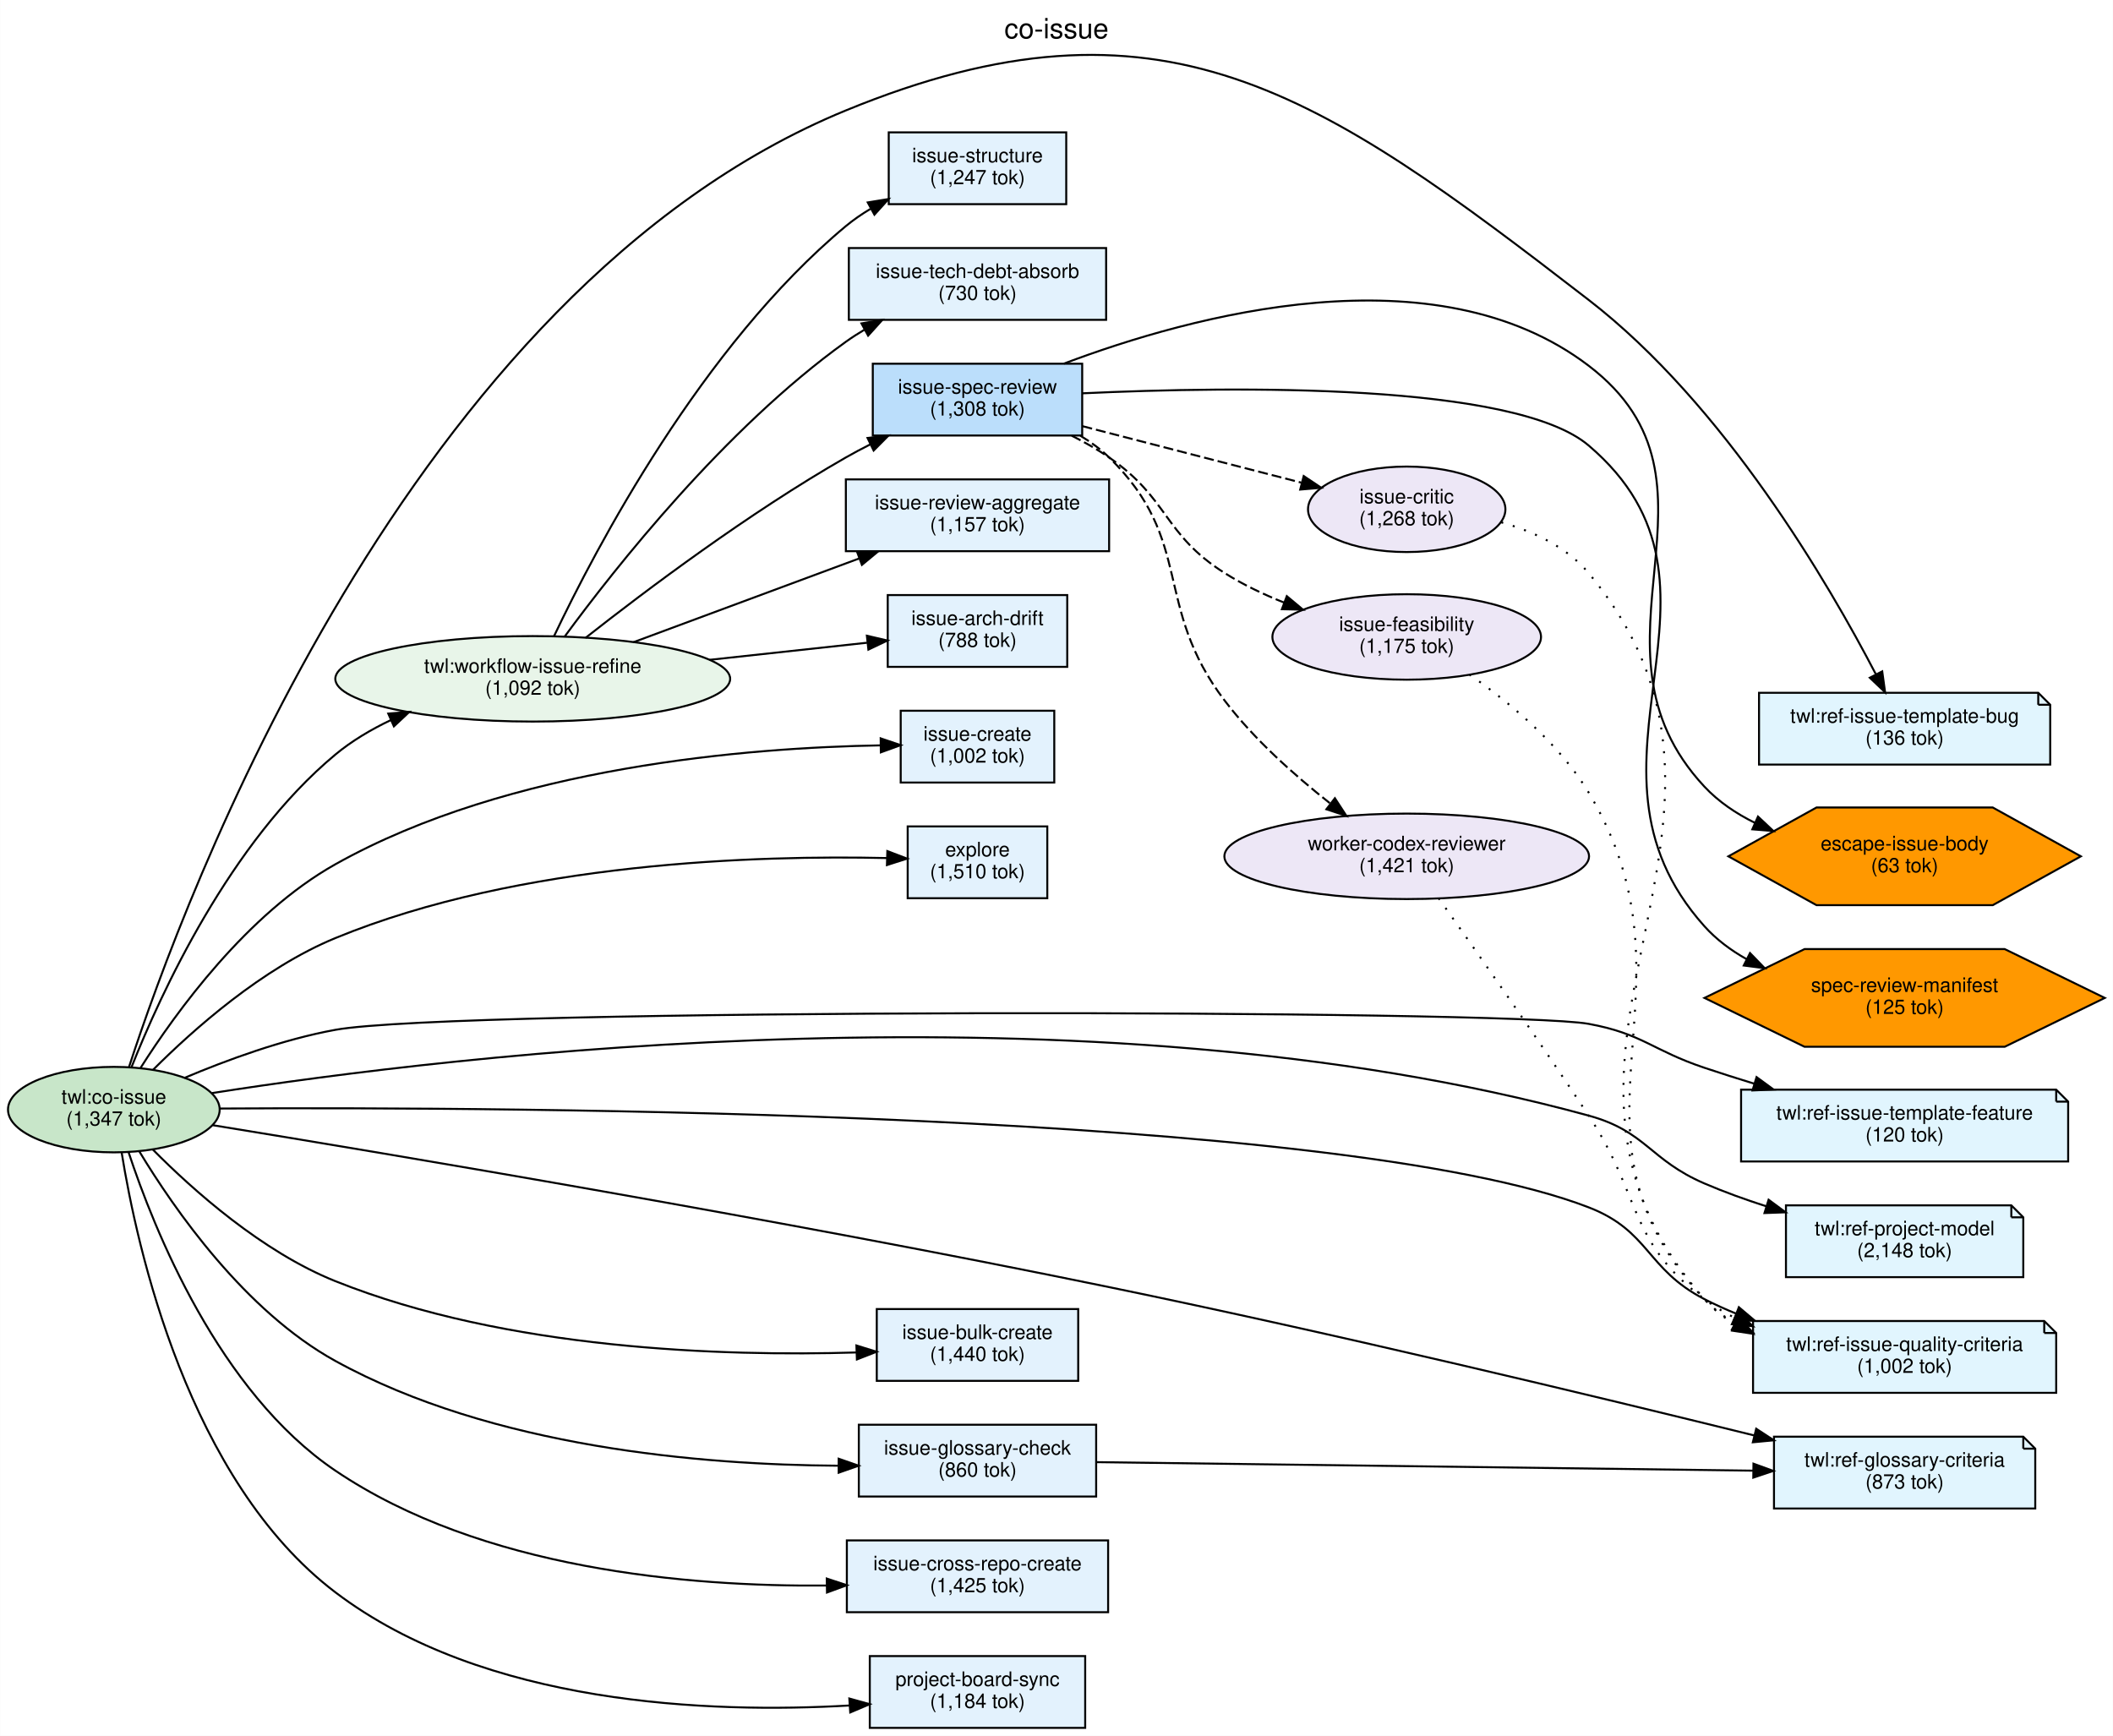
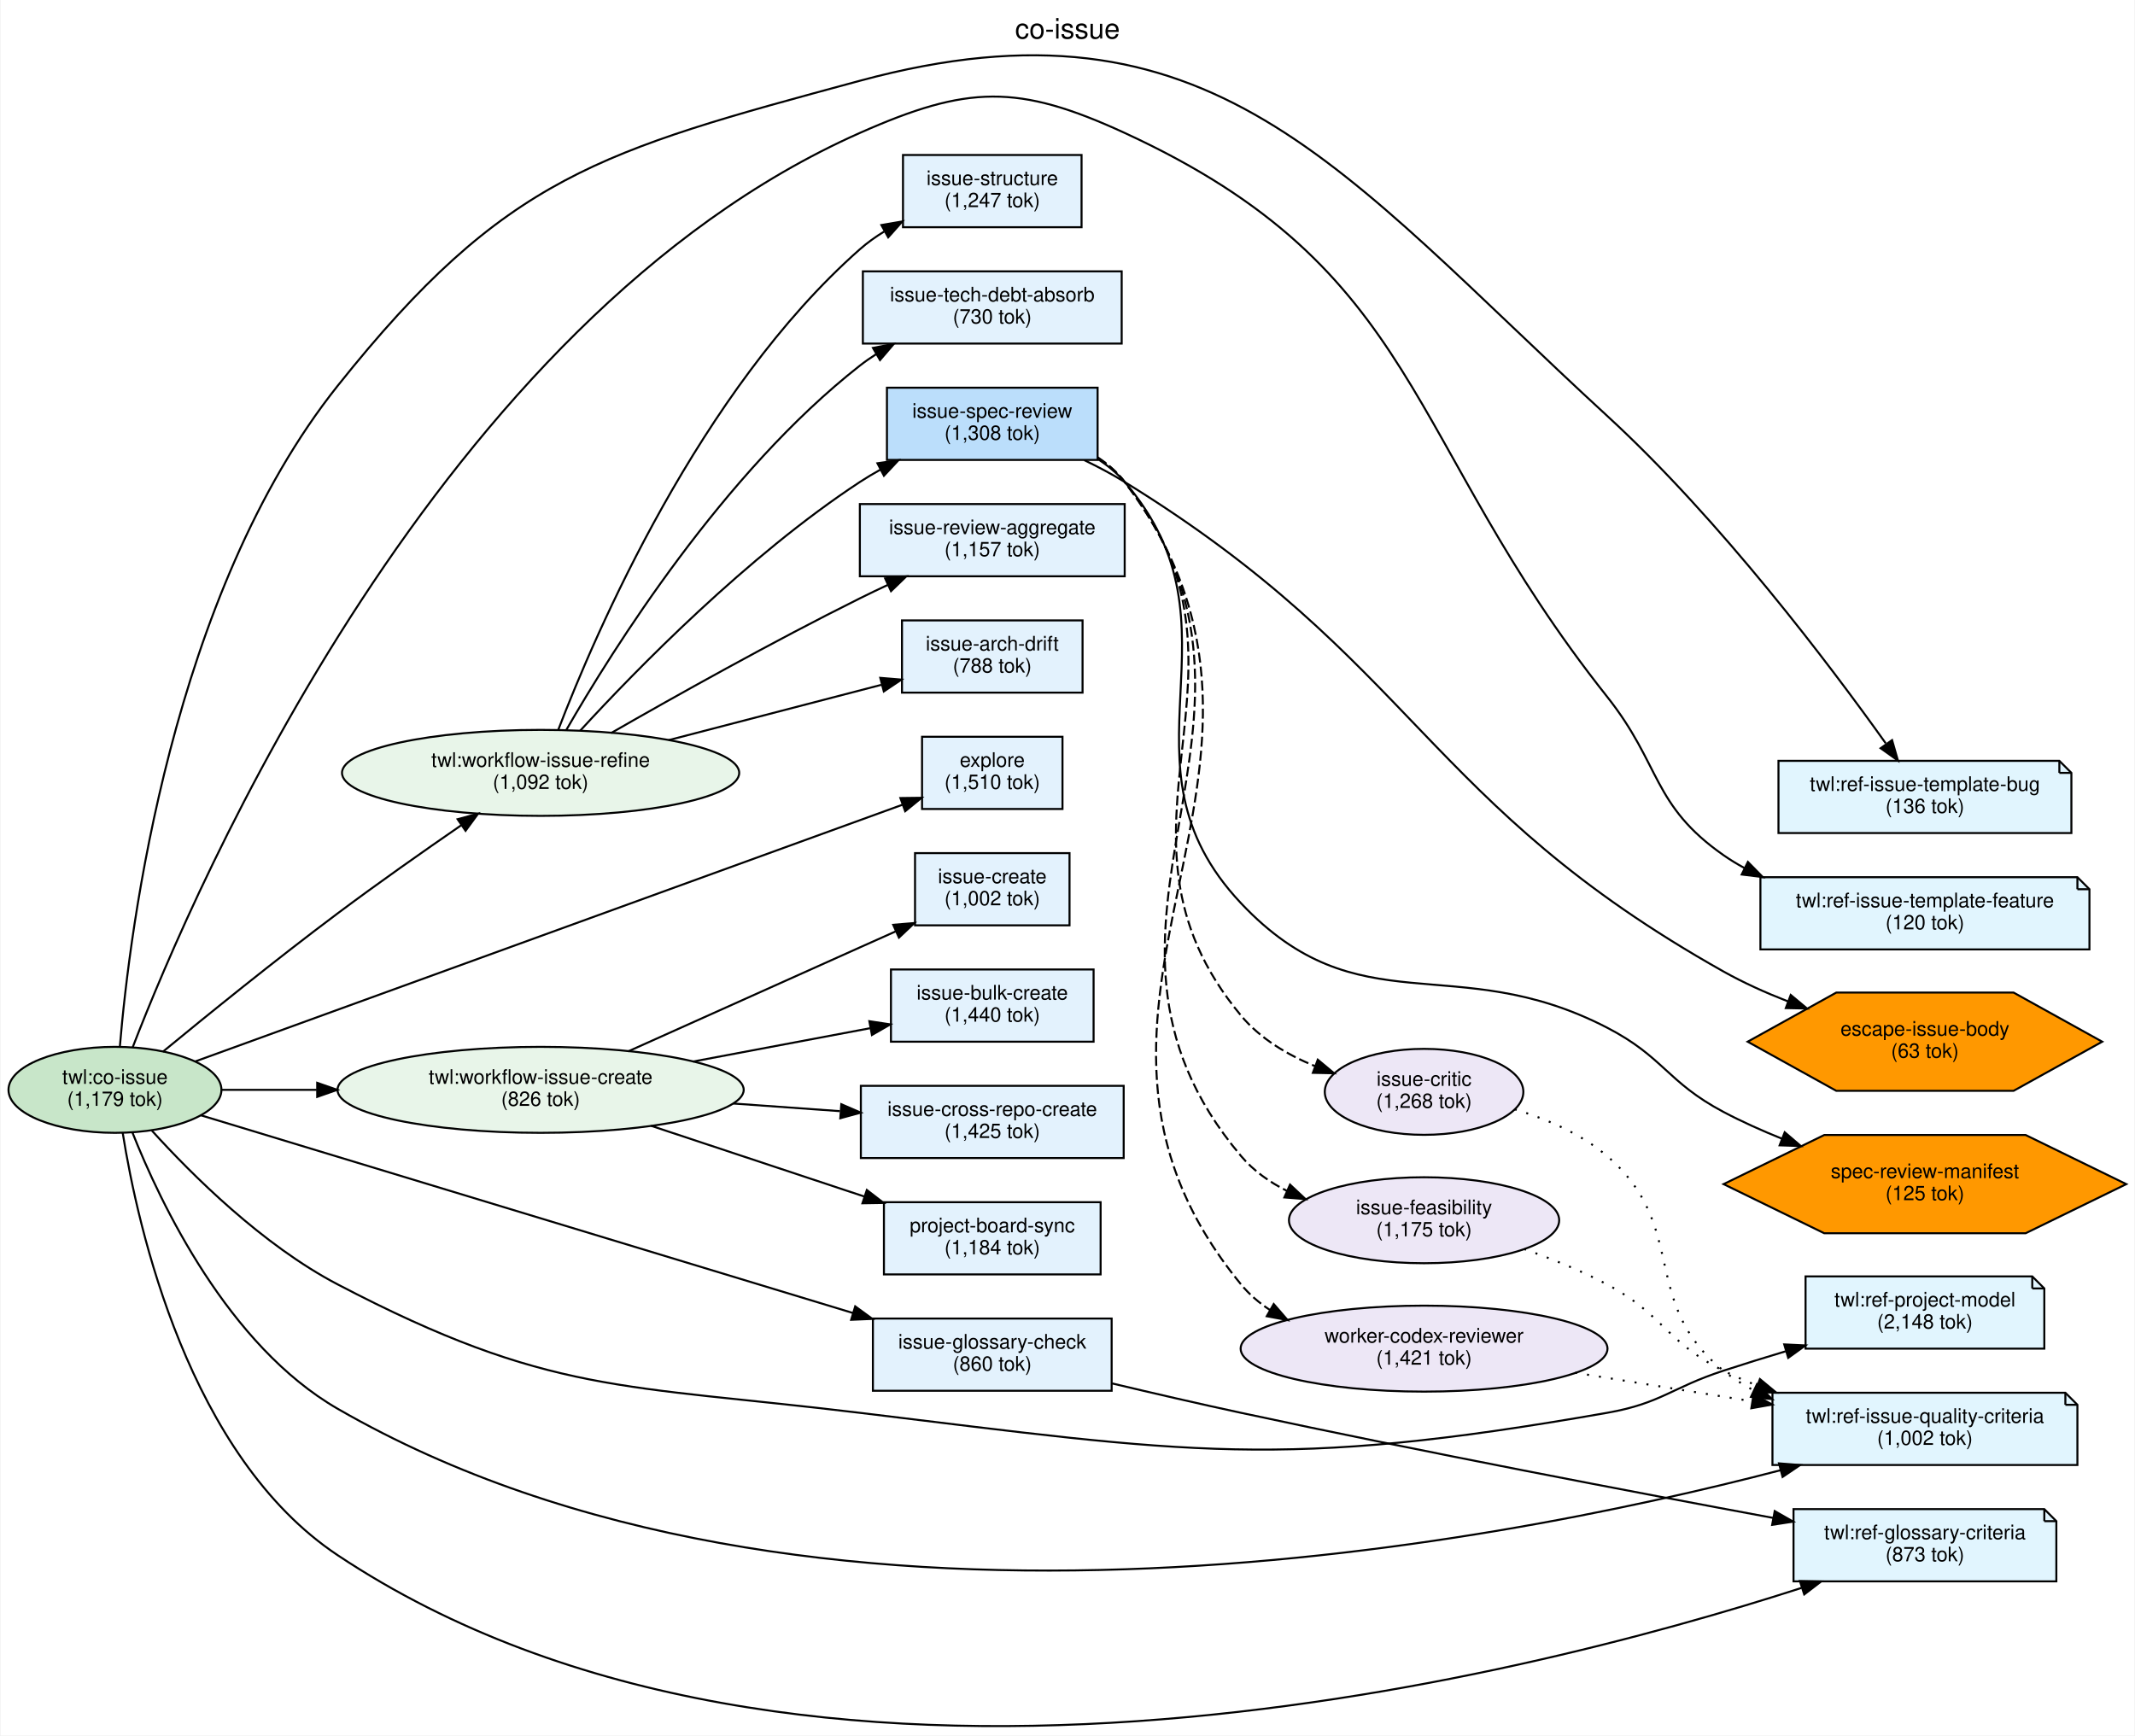
- <svg xmlns="http://www.w3.org/2000/svg" width="1059pt" height="870pt" viewBox="0.00 0.00 1059.35 870.37">
-   <g id="graph0" class="graph" transform="scale(1 1) rotate(0) translate(4 866.37)">
-     <polygon fill="white" stroke="transparent" points="-4,4 -4,-866.37 1055.35,-866.37 1055.35,4 -4,4" />
-     <text text-anchor="middle" x="525.67" y="-847.17" font-family="Helvetica,sans-Serif" font-size="14.00">co-issue</text>
+ <svg xmlns="http://www.w3.org/2000/svg" width="1064pt" height="865pt" viewBox="0.00 0.00 1063.59 865.11">
+   <g id="graph0" class="graph" transform="scale(1 1) rotate(0) translate(4 861.11)">
+     <polygon fill="white" stroke="transparent" points="-4,4 -4,-861.11 1059.59,-861.11 1059.59,4 -4,4" />
+     <text text-anchor="middle" x="527.8" y="-841.91" font-family="Helvetica,sans-Serif" font-size="14.00">co-issue</text>
    <g id="node1" class="node">
-       <ellipse fill="#c8e6c9" stroke="black" cx="53.03" cy="-310" rx="53.07" ry="21.43" />
-       <text text-anchor="middle" x="53.03" y="-313" font-family="Helvetica,sans-Serif" font-size="10.00">twl:co-issue</text>
-       <text text-anchor="middle" x="53.03" y="-302" font-family="Helvetica,sans-Serif" font-size="10.00">(1,347 tok)</text>
+       <ellipse fill="#c8e6c9" stroke="black" cx="53.03" cy="-317.85" rx="53.07" ry="21.43" />
+       <text text-anchor="middle" x="53.03" y="-320.85" font-family="Helvetica,sans-Serif" font-size="10.00">twl:co-issue</text>
+       <text text-anchor="middle" x="53.03" y="-309.85" font-family="Helvetica,sans-Serif" font-size="10.00">(1,179 tok)</text>
    </g>
    <g id="node2" class="node">
-       <ellipse fill="#e8f5e9" stroke="black" cx="263.06" cy="-526" rx="98.99" ry="21.43" />
-       <text text-anchor="middle" x="263.06" y="-529" font-family="Helvetica,sans-Serif" font-size="10.00">twl:workflow-issue-refine</text>
-       <text text-anchor="middle" x="263.06" y="-518" font-family="Helvetica,sans-Serif" font-size="10.00">(1,092 tok)</text>
+       <ellipse fill="#e8f5e9" stroke="black" cx="265.18" cy="-475.85" rx="98.99" ry="21.43" />
+       <text text-anchor="middle" x="265.18" y="-478.85" font-family="Helvetica,sans-Serif" font-size="10.00">twl:workflow-issue-refine</text>
+       <text text-anchor="middle" x="265.18" y="-467.85" font-family="Helvetica,sans-Serif" font-size="10.00">(1,092 tok)</text>
    </g>
    <g id="edge2" class="edge">
-       <path fill="none" stroke="black" d="M61.85,-331.18C76.45,-368 111.26,-444.11 164.07,-488 172.34,-494.88 182,-500.6 191.97,-505.34" />
-       <polygon fill="black" stroke="black" points="190.62,-508.57 201.18,-509.42 193.45,-502.17 190.62,-508.57" />
+       <path fill="none" stroke="black" d="M76.88,-336.83C98.9,-354.96 133.32,-382.84 164.07,-405.85 184.09,-420.84 206.92,-436.87 225.71,-449.81" />
+       <polygon fill="black" stroke="black" points="223.81,-452.75 234.03,-455.52 227.77,-446.98 223.81,-452.75" />
    </g>
    <g id="node3" class="node">
-       <polygon fill="#e1f5fe" stroke="black" points="1017.92,-519 877.92,-519 877.92,-483 1023.92,-483 1023.92,-513 1017.92,-519" />
-       <polyline fill="none" stroke="black" points="1017.92,-519 1017.92,-513 " />
-       <polyline fill="none" stroke="black" points="1023.92,-513 1017.92,-513 " />
-       <text text-anchor="middle" x="950.92" y="-504" font-family="Helvetica,sans-Serif" font-size="10.00">twl:ref-issue-template-bug</text>
-       <text text-anchor="middle" x="950.92" y="-493" font-family="Helvetica,sans-Serif" font-size="10.00">(136 tok)</text>
+       <ellipse fill="#e8f5e9" stroke="black" cx="265.18" cy="-317.85" rx="101.23" ry="21.43" />
+       <text text-anchor="middle" x="265.18" y="-320.85" font-family="Helvetica,sans-Serif" font-size="10.00">twl:workflow-issue-create</text>
+       <text text-anchor="middle" x="265.18" y="-309.85" font-family="Helvetica,sans-Serif" font-size="10.00">(826 tok)</text>
+     </g>
+     <g id="edge3" class="edge">
+       <path fill="none" stroke="black" d="M106.25,-317.85C120.75,-317.85 137.06,-317.85 153.55,-317.85" />
+       <polygon fill="black" stroke="black" points="153.83,-321.35 163.83,-317.85 153.83,-314.35 153.83,-321.35" />
+     </g>
+     <g id="node4" class="node">
+       <polygon fill="#e1f5fe" stroke="black" points="1022.16,-481.85 882.16,-481.85 882.16,-445.85 1028.16,-445.85 1028.16,-475.85 1022.16,-481.85" />
+       <polyline fill="none" stroke="black" points="1022.16,-481.85 1022.16,-475.85 " />
+       <polyline fill="none" stroke="black" points="1028.16,-475.85 1022.16,-475.85 " />
+       <text text-anchor="middle" x="955.16" y="-466.85" font-family="Helvetica,sans-Serif" font-size="10.00">twl:ref-issue-template-bug</text>
+       <text text-anchor="middle" x="955.16" y="-455.85" font-family="Helvetica,sans-Serif" font-size="10.00">(136 tok)</text>
+     </g>
+     <g id="edge5" class="edge">
+       <path fill="none" stroke="black" d="M55.46,-339.29C60.38,-398.19 81.27,-564.98 164.07,-668.85 247.55,-773.59 295.01,-785.86 424.3,-820.85 599.4,-868.24 663.13,-776.57 796.73,-653.85 853.39,-601.8 908.04,-529.27 935.61,-490.61" />
+       <polygon fill="black" stroke="black" points="938.78,-492.18 941.7,-481.99 933.07,-488.14 938.78,-492.18" />
+     </g>
+     <g id="node5" class="node">
+       <polygon fill="#e1f5fe" stroke="black" points="1031.16,-423.85 873.16,-423.85 873.16,-387.85 1037.16,-387.85 1037.16,-417.85 1031.16,-423.85" />
+       <polyline fill="none" stroke="black" points="1031.16,-423.85 1031.16,-417.85 " />
+       <polyline fill="none" stroke="black" points="1037.16,-417.85 1031.16,-417.85 " />
+       <text text-anchor="middle" x="955.16" y="-408.85" font-family="Helvetica,sans-Serif" font-size="10.00">twl:ref-issue-template-feature</text>
+       <text text-anchor="middle" x="955.16" y="-397.85" font-family="Helvetica,sans-Serif" font-size="10.00">(120 tok)</text>
+     </g>
+     <g id="edge6" class="edge">
+       <path fill="none" stroke="black" d="M61.85,-339.03C92.65,-418.88 214.4,-701.84 424.3,-794.85 477.93,-818.62 503.01,-819.39 556.3,-794.85 705.6,-726.11 694.6,-642.63 796.73,-513.85 823.8,-479.72 819.05,-459.83 854.73,-434.85 858.04,-432.54 861.52,-430.41 865.14,-428.45" />
+       <polygon fill="black" stroke="black" points="866.92,-431.47 874.35,-423.91 863.83,-425.19 866.92,-431.47" />
+     </g>
+     <g id="node6" class="node">
+       <polygon fill="#e1f5fe" stroke="black" points="1008.66,-224.85 895.66,-224.85 895.66,-188.85 1014.66,-188.85 1014.66,-218.85 1008.66,-224.85" />
+       <polyline fill="none" stroke="black" points="1008.66,-224.85 1008.66,-218.85 " />
+       <polyline fill="none" stroke="black" points="1014.66,-218.85 1008.66,-218.85 " />
+       <text text-anchor="middle" x="955.16" y="-209.85" font-family="Helvetica,sans-Serif" font-size="10.00">twl:ref-project-model</text>
+       <text text-anchor="middle" x="955.16" y="-198.85" font-family="Helvetica,sans-Serif" font-size="10.00">(2,148 tok)</text>
+     </g>
+     <g id="edge7" class="edge">
+       <path fill="none" stroke="black" d="M71.38,-297.58C91.46,-275.41 126.61,-240.44 164.07,-220.85 269.61,-165.66 306.06,-171.18 424.3,-156.85 588.62,-136.94 633.7,-128.25 796.73,-156.85 823.74,-161.59 828.67,-169.34 854.73,-177.85 864.71,-181.11 875.3,-184.39 885.71,-187.51" />
+       <polygon fill="black" stroke="black" points="885.03,-190.96 895.61,-190.45 887.02,-184.25 885.03,-190.96" />
+     </g>
+     <g id="node7" class="node">
+       <polygon fill="#e1f5fe" stroke="black" points="1025.16,-166.85 879.16,-166.85 879.16,-130.85 1031.16,-130.85 1031.16,-160.85 1025.16,-166.85" />
+       <polyline fill="none" stroke="black" points="1025.16,-166.85 1025.16,-160.85 " />
+       <polyline fill="none" stroke="black" points="1031.16,-160.85 1025.16,-160.85 " />
+       <text text-anchor="middle" x="955.16" y="-151.85" font-family="Helvetica,sans-Serif" font-size="10.00">twl:ref-issue-quality-criteria</text>
+       <text text-anchor="middle" x="955.16" y="-140.85" font-family="Helvetica,sans-Serif" font-size="10.00">(1,002 tok)</text>
    </g>
    <g id="edge8" class="edge">
-       <path fill="none" stroke="black" d="M60.52,-331.02C87.57,-414.28 200.35,-720.75 420.06,-811 578.07,-875.91 657.28,-820.4 792.49,-716 860.72,-663.32 913.03,-573.43 936.44,-528.4" />
-       <polygon fill="black" stroke="black" points="939.69,-529.74 941.13,-519.25 933.46,-526.55 939.69,-529.74" />
-     </g>
-     <g id="node4" class="node">
-       <polygon fill="#e1f5fe" stroke="black" points="1026.92,-320 868.92,-320 868.92,-284 1032.92,-284 1032.92,-314 1026.92,-320" />
-       <polyline fill="none" stroke="black" points="1026.92,-320 1026.92,-314 " />
-       <polyline fill="none" stroke="black" points="1032.92,-314 1026.92,-314 " />
-       <text text-anchor="middle" x="950.92" y="-305" font-family="Helvetica,sans-Serif" font-size="10.00">twl:ref-issue-template-feature</text>
-       <text text-anchor="middle" x="950.92" y="-294" font-family="Helvetica,sans-Serif" font-size="10.00">(120 tok)</text>
+       <path fill="none" stroke="black" d="M61.63,-296.83C75.68,-261.35 109.39,-190.37 164.07,-158.85 397.29,-24.39 737.23,-90.2 883.23,-128.25" />
+       <polygon fill="black" stroke="black" points="882.42,-131.66 892.98,-130.83 884.21,-124.89 882.42,-131.66" />
+     </g>
+     <g id="node8" class="node">
+       <polygon fill="#e1f5fe" stroke="black" points="1014.66,-108.85 889.66,-108.85 889.66,-72.85 1020.66,-72.85 1020.66,-102.85 1014.66,-108.85" />
+       <polyline fill="none" stroke="black" points="1014.66,-108.85 1014.66,-102.85 " />
+       <polyline fill="none" stroke="black" points="1020.66,-102.85 1014.66,-102.85 " />
+       <text text-anchor="middle" x="955.16" y="-93.85" font-family="Helvetica,sans-Serif" font-size="10.00">twl:ref-glossary-criteria</text>
+       <text text-anchor="middle" x="955.16" y="-82.85" font-family="Helvetica,sans-Serif" font-size="10.00">(873 tok)</text>
    </g>
    <g id="edge9" class="edge">
-       <path fill="none" stroke="black" d="M88.38,-325.88C109.67,-334.87 137.87,-345.23 164.07,-350 224.09,-360.93 752.84,-360.27 792.49,-353 819.61,-348.03 824.35,-339.76 850.49,-331 858.6,-328.28 867.14,-325.57 875.65,-322.96" />
-       <polygon fill="black" stroke="black" points="876.68,-326.31 885.24,-320.06 874.65,-319.61 876.68,-326.31" />
-     </g>
-     <g id="node5" class="node">
-       <polygon fill="#e1f5fe" stroke="black" points="1004.42,-262 891.42,-262 891.42,-226 1010.42,-226 1010.42,-256 1004.42,-262" />
-       <polyline fill="none" stroke="black" points="1004.42,-262 1004.42,-256 " />
-       <polyline fill="none" stroke="black" points="1010.42,-256 1004.42,-256 " />
-       <text text-anchor="middle" x="950.92" y="-247" font-family="Helvetica,sans-Serif" font-size="10.00">twl:ref-project-model</text>
-       <text text-anchor="middle" x="950.92" y="-236" font-family="Helvetica,sans-Serif" font-size="10.00">(2,148 tok)</text>
+       <path fill="none" stroke="black" d="M56.87,-296.49C64.43,-249.06 89.83,-135.23 164.07,-85.85 394.38,67.36 752.12,-23.91 893.61,-69.56" />
+       <polygon fill="black" stroke="black" points="892.83,-72.99 903.42,-72.77 895,-66.33 892.83,-72.99" />
+     </g>
+     <g id="node15" class="node">
+       <polygon fill="#e3f2fd" stroke="black" points="549.8,-203.85 430.8,-203.85 430.8,-167.85 549.8,-167.85 549.8,-203.85" />
+       <text text-anchor="middle" x="490.3" y="-188.85" font-family="Helvetica,sans-Serif" font-size="10.00">issue-glossary-check</text>
+       <text text-anchor="middle" x="490.3" y="-177.85" font-family="Helvetica,sans-Serif" font-size="10.00">(860 tok)</text>
+     </g>
+     <g id="edge4" class="edge">
+       <path fill="none" stroke="black" d="M95.77,-305.19C170.91,-282.41 329.6,-234.28 420.85,-206.61" />
+       <polygon fill="black" stroke="black" points="421.99,-209.92 430.55,-203.67 419.96,-203.22 421.99,-209.92" />
+     </g>
+     <g id="node19" class="node">
+       <polygon fill="#e3f2fd" stroke="black" points="525.3,-493.85 455.3,-493.85 455.3,-457.85 525.3,-457.85 525.3,-493.85" />
+       <text text-anchor="middle" x="490.3" y="-478.85" font-family="Helvetica,sans-Serif" font-size="10.00">explore</text>
+       <text text-anchor="middle" x="490.3" y="-467.85" font-family="Helvetica,sans-Serif" font-size="10.00">(1,510 tok)</text>
+     </g>
+     <g id="edge1" class="edge">
+       <path fill="none" stroke="black" d="M93.04,-332.01C174.13,-361.45 360.41,-429.06 445.48,-459.95" />
+       <polygon fill="black" stroke="black" points="444.5,-463.31 455.1,-463.44 446.89,-456.73 444.5,-463.31" />
+     </g>
+     <g id="node9" class="node">
+       <polygon fill="#e3f2fd" stroke="black" points="534.8,-783.85 445.8,-783.85 445.8,-747.85 534.8,-747.85 534.8,-783.85" />
+       <text text-anchor="middle" x="490.3" y="-768.85" font-family="Helvetica,sans-Serif" font-size="10.00">issue-structure</text>
+       <text text-anchor="middle" x="490.3" y="-757.85" font-family="Helvetica,sans-Serif" font-size="10.00">(1,247 tok)</text>
    </g>
    <g id="edge10" class="edge">
-       <path fill="none" stroke="black" d="M102.28,-318.29C221.86,-337.05 540.54,-375.95 792.49,-307 821.31,-299.11 823.05,-284.83 850.49,-273 860.35,-268.75 871.02,-264.9 881.59,-261.51" />
-       <polygon fill="black" stroke="black" points="882.72,-264.82 891.24,-258.51 880.65,-258.13 882.72,-264.82" />
-     </g>
-     <g id="node6" class="node">
-       <polygon fill="#e1f5fe" stroke="black" points="1020.92,-204 874.92,-204 874.92,-168 1026.92,-168 1026.92,-198 1020.92,-204" />
-       <polyline fill="none" stroke="black" points="1020.92,-204 1020.92,-198 " />
-       <polyline fill="none" stroke="black" points="1026.92,-198 1020.92,-198 " />
-       <text text-anchor="middle" x="950.92" y="-189" font-family="Helvetica,sans-Serif" font-size="10.00">twl:ref-issue-quality-criteria</text>
-       <text text-anchor="middle" x="950.92" y="-178" font-family="Helvetica,sans-Serif" font-size="10.00">(1,002 tok)</text>
+       <path fill="none" stroke="black" d="M273.88,-497.06C292.51,-545.68 344.44,-666.4 424.3,-736.85 427.98,-740.1 432.1,-743.05 436.41,-745.69" />
+       <polygon fill="black" stroke="black" points="435.03,-748.93 445.48,-750.73 438.43,-742.81 435.03,-748.93" />
+     </g>
+     <g id="node12" class="node">
+       <polygon fill="#e3f2fd" stroke="black" points="554.8,-725.85 425.8,-725.85 425.8,-689.85 554.8,-689.85 554.8,-725.85" />
+       <text text-anchor="middle" x="490.3" y="-710.85" font-family="Helvetica,sans-Serif" font-size="10.00">issue-tech-debt-absorb</text>
+       <text text-anchor="middle" x="490.3" y="-699.85" font-family="Helvetica,sans-Serif" font-size="10.00">(730 tok)</text>
    </g>
    <g id="edge11" class="edge">
-       <path fill="none" stroke="black" d="M106.11,-310.54C252.82,-311.42 667,-309.44 792.49,-261 823.18,-249.15 821.26,-230.11 850.49,-215 855.61,-212.35 861,-209.92 866.52,-207.68" />
-       <polygon fill="black" stroke="black" points="867.81,-210.93 875.9,-204.09 865.31,-204.39 867.81,-210.93" />
-     </g>
-     <g id="node7" class="node">
-       <polygon fill="#e1f5fe" stroke="black" points="1010.42,-146 885.42,-146 885.42,-110 1016.42,-110 1016.42,-140 1010.42,-146" />
-       <polyline fill="none" stroke="black" points="1010.42,-146 1010.42,-140 " />
-       <polyline fill="none" stroke="black" points="1016.42,-140 1010.42,-140 " />
-       <text text-anchor="middle" x="950.92" y="-131" font-family="Helvetica,sans-Serif" font-size="10.00">twl:ref-glossary-criteria</text>
-       <text text-anchor="middle" x="950.92" y="-120" font-family="Helvetica,sans-Serif" font-size="10.00">(873 tok)</text>
+       <path fill="none" stroke="black" d="M277.86,-497.02C301.02,-537.31 356.42,-625.69 424.3,-678.85 426.88,-680.87 429.62,-682.78 432.46,-684.59" />
+       <polygon fill="black" stroke="black" points="430.83,-687.69 441.23,-689.68 434.34,-681.63 430.83,-687.69" />
+     </g>
+     <g id="node13" class="node">
+       <polygon fill="#bbdefb" stroke="black" points="542.8,-667.85 437.8,-667.85 437.8,-631.85 542.8,-631.85 542.8,-667.85" />
+       <text text-anchor="middle" x="490.3" y="-652.85" font-family="Helvetica,sans-Serif" font-size="10.00">issue-spec-review</text>
+       <text text-anchor="middle" x="490.3" y="-641.85" font-family="Helvetica,sans-Serif" font-size="10.00">(1,308 tok)</text>
    </g>
    <g id="edge12" class="edge">
-       <path fill="none" stroke="black" d="M102.62,-302.19C191.91,-287.65 387.96,-254.82 552.06,-221 665.32,-197.66 795.68,-166.33 875.42,-146.65" />
-       <polygon fill="black" stroke="black" points="876.5,-149.99 885.37,-144.19 874.82,-143.2 876.5,-149.99" />
-     </g>
-     <g id="node9" class="node">
-       <polygon fill="#e3f2fd" stroke="black" points="524.56,-510 447.56,-510 447.56,-474 524.56,-474 524.56,-510" />
-       <text text-anchor="middle" x="486.06" y="-495" font-family="Helvetica,sans-Serif" font-size="10.00">issue-create</text>
-       <text text-anchor="middle" x="486.06" y="-484" font-family="Helvetica,sans-Serif" font-size="10.00">(1,002 tok)</text>
-     </g>
-     <g id="edge3" class="edge">
-       <path fill="none" stroke="black" d="M66.37,-330.82C84.17,-358.88 119.84,-408.18 164.07,-433 251.66,-482.15 371.85,-491.52 437.5,-492.64" />
-       <polygon fill="black" stroke="black" points="437.52,-496.14 447.56,-492.75 437.6,-489.14 437.52,-496.14" />
+       <path fill="none" stroke="black" d="M284.9,-496.87C312.85,-527.32 368.25,-584.06 424.3,-620.85 427.58,-623 431.04,-625.07 434.59,-627.03" />
+       <polygon fill="black" stroke="black" points="433.06,-630.18 443.55,-631.7 436.3,-623.97 433.06,-630.18" />
+     </g>
+     <g id="node14" class="node">
+       <polygon fill="#e3f2fd" stroke="black" points="556.3,-609.85 424.3,-609.85 424.3,-573.85 556.3,-573.85 556.3,-609.85" />
+       <text text-anchor="middle" x="490.3" y="-594.85" font-family="Helvetica,sans-Serif" font-size="10.00">issue-review-aggregate</text>
+       <text text-anchor="middle" x="490.3" y="-583.85" font-family="Helvetica,sans-Serif" font-size="10.00">(1,157 tok)</text>
+     </g>
+     <g id="edge13" class="edge">
+       <path fill="none" stroke="black" d="M300.29,-495.7C332.02,-513.9 380.81,-541.23 424.3,-562.85 428.82,-565.1 433.55,-567.36 438.31,-569.59" />
+       <polygon fill="black" stroke="black" points="436.9,-572.79 447.45,-573.8 439.83,-566.44 436.9,-572.79" />
+     </g>
+     <g id="node16" class="node">
+       <polygon fill="#e3f2fd" stroke="black" points="535.3,-551.85 445.3,-551.85 445.3,-515.85 535.3,-515.85 535.3,-551.85" />
+       <text text-anchor="middle" x="490.3" y="-536.85" font-family="Helvetica,sans-Serif" font-size="10.00">issue-arch-drift</text>
+       <text text-anchor="middle" x="490.3" y="-525.85" font-family="Helvetica,sans-Serif" font-size="10.00">(788 tok)</text>
+     </g>
+     <g id="edge14" class="edge">
+       <path fill="none" stroke="black" d="M328.93,-492.16C362.31,-500.84 402.95,-511.4 434.97,-519.73" />
+       <polygon fill="black" stroke="black" points="434.48,-523.22 445.04,-522.35 436.24,-516.44 434.48,-523.22" />
    </g>
    <g id="node10" class="node">
-       <polygon fill="#e3f2fd" stroke="black" points="536.56,-210 435.56,-210 435.56,-174 536.56,-174 536.56,-210" />
-       <text text-anchor="middle" x="486.06" y="-195" font-family="Helvetica,sans-Serif" font-size="10.00">issue-bulk-create</text>
-       <text text-anchor="middle" x="486.06" y="-184" font-family="Helvetica,sans-Serif" font-size="10.00">(1,440 tok)</text>
-     </g>
-     <g id="edge4" class="edge">
-       <path fill="none" stroke="black" d="M72.52,-290.02C92.81,-269.55 127.39,-238.71 164.07,-224 250.04,-189.52 358.91,-186.24 425.21,-188.23" />
-       <polygon fill="black" stroke="black" points="425.35,-191.74 435.47,-188.59 425.6,-184.74 425.35,-191.74" />
-     </g>
-     <g id="node14" class="node">
-       <polygon fill="#e3f2fd" stroke="black" points="545.56,-152 426.56,-152 426.56,-116 545.56,-116 545.56,-152" />
-       <text text-anchor="middle" x="486.06" y="-137" font-family="Helvetica,sans-Serif" font-size="10.00">issue-glossary-check</text>
-       <text text-anchor="middle" x="486.06" y="-126" font-family="Helvetica,sans-Serif" font-size="10.00">(860 tok)</text>
-     </g>
-     <g id="edge5" class="edge">
-       <path fill="none" stroke="black" d="M65.84,-288.99C83.28,-260.12 118.79,-208.95 164.07,-184 242.88,-140.56 348.14,-131.85 416.27,-131.45" />
-       <polygon fill="black" stroke="black" points="416.46,-134.95 426.46,-131.45 416.46,-127.95 416.46,-134.95" />
-     </g>
-     <g id="node16" class="node">
-       <polygon fill="#e3f2fd" stroke="black" points="551.56,-94 420.56,-94 420.56,-58 551.56,-58 551.56,-94" />
-       <text text-anchor="middle" x="486.06" y="-79" font-family="Helvetica,sans-Serif" font-size="10.00">issue-cross-repo-create</text>
-       <text text-anchor="middle" x="486.06" y="-68" font-family="Helvetica,sans-Serif" font-size="10.00">(1,425 tok)</text>
-     </g>
-     <g id="edge6" class="edge">
-       <path fill="none" stroke="black" d="M60.35,-288.83C73.09,-250.15 105.71,-168.42 164.07,-129 237.34,-79.5 341.03,-70.72 410.54,-71.37" />
-       <polygon fill="black" stroke="black" points="410.49,-74.87 420.54,-71.53 410.6,-67.87 410.49,-74.87" />
+       <polygon fill="#e3f2fd" stroke="black" points="528.8,-435.85 451.8,-435.85 451.8,-399.85 528.8,-399.85 528.8,-435.85" />
+       <text text-anchor="middle" x="490.3" y="-420.85" font-family="Helvetica,sans-Serif" font-size="10.00">issue-create</text>
+       <text text-anchor="middle" x="490.3" y="-409.85" font-family="Helvetica,sans-Serif" font-size="10.00">(1,002 tok)</text>
+     </g>
+     <g id="edge15" class="edge">
+       <path fill="none" stroke="black" d="M308.78,-337.01C340.6,-351.32 385.16,-371.33 424.3,-388.85 430.07,-391.44 436.14,-394.15 442.14,-396.83" />
+       <polygon fill="black" stroke="black" points="440.93,-400.12 451.48,-401 443.78,-393.73 440.93,-400.12" />
+     </g>
+     <g id="node11" class="node">
+       <polygon fill="#e3f2fd" stroke="black" points="540.8,-377.85 439.8,-377.85 439.8,-341.85 540.8,-341.85 540.8,-377.85" />
+       <text text-anchor="middle" x="490.3" y="-362.85" font-family="Helvetica,sans-Serif" font-size="10.00">issue-bulk-create</text>
+       <text text-anchor="middle" x="490.3" y="-351.85" font-family="Helvetica,sans-Serif" font-size="10.00">(1,440 tok)</text>
+     </g>
+     <g id="edge16" class="edge">
+       <path fill="none" stroke="black" d="M341.1,-331.95C369.83,-337.36 402.22,-343.46 429.37,-348.57" />
+       <polygon fill="black" stroke="black" points="429.03,-352.07 439.5,-350.48 430.32,-345.19 429.03,-352.07" />
    </g>
    <g id="node17" class="node">
-       <polygon fill="#e3f2fd" stroke="black" points="540.06,-36 432.06,-36 432.06,0 540.06,0 540.06,-36" />
-       <text text-anchor="middle" x="486.06" y="-21" font-family="Helvetica,sans-Serif" font-size="10.00">project-board-sync</text>
-       <text text-anchor="middle" x="486.06" y="-10" font-family="Helvetica,sans-Serif" font-size="10.00">(1,184 tok)</text>
-     </g>
-     <g id="edge7" class="edge">
-       <path fill="none" stroke="black" d="M56.91,-288.7C64.61,-240.7 90.36,-123.95 164.07,-68 238.78,-11.28 351.9,-7.16 421.99,-11.23" />
-       <polygon fill="black" stroke="black" points="421.8,-14.72 432.01,-11.88 422.26,-7.74 421.8,-14.72" />
+       <polygon fill="#e3f2fd" stroke="black" points="555.8,-319.85 424.8,-319.85 424.8,-283.85 555.8,-283.85 555.8,-319.85" />
+       <text text-anchor="middle" x="490.3" y="-304.85" font-family="Helvetica,sans-Serif" font-size="10.00">issue-cross-repo-create</text>
+       <text text-anchor="middle" x="490.3" y="-293.85" font-family="Helvetica,sans-Serif" font-size="10.00">(1,425 tok)</text>
+     </g>
+     <g id="edge17" class="edge">
+       <path fill="none" stroke="black" d="M361.13,-311.04C378.91,-309.77 397.26,-308.45 414.33,-307.23" />
+       <polygon fill="black" stroke="black" points="415.05,-310.69 424.77,-306.48 414.55,-303.7 415.05,-310.69" />
    </g>
    <g id="node18" class="node">
-       <polygon fill="#e3f2fd" stroke="black" points="521.06,-452 451.06,-452 451.06,-416 521.06,-416 521.06,-452" />
-       <text text-anchor="middle" x="486.06" y="-437" font-family="Helvetica,sans-Serif" font-size="10.00">explore</text>
-       <text text-anchor="middle" x="486.06" y="-426" font-family="Helvetica,sans-Serif" font-size="10.00">(1,510 tok)</text>
-     </g>
-     <g id="edge1" class="edge">
-       <path fill="none" stroke="black" d="M72.58,-329.85C92.91,-350.2 127.52,-380.95 164.07,-396 256.97,-434.25 376.92,-437.59 440.65,-436.13" />
-       <polygon fill="black" stroke="black" points="440.86,-439.63 450.76,-435.85 440.66,-432.63 440.86,-439.63" />
-     </g>
-     <g id="node8" class="node">
-       <polygon fill="#e3f2fd" stroke="black" points="530.56,-800 441.56,-800 441.56,-764 530.56,-764 530.56,-800" />
-       <text text-anchor="middle" x="486.06" y="-785" font-family="Helvetica,sans-Serif" font-size="10.00">issue-structure</text>
-       <text text-anchor="middle" x="486.06" y="-774" font-family="Helvetica,sans-Serif" font-size="10.00">(1,247 tok)</text>
-     </g>
-     <g id="edge13" class="edge">
-       <path fill="none" stroke="black" d="M273.72,-547.35C294.58,-591.31 347.84,-692.89 420.06,-753 423.83,-756.14 428.01,-759.01 432.36,-761.61" />
-       <polygon fill="black" stroke="black" points="431.03,-764.87 441.49,-766.58 434.38,-758.73 431.03,-764.87" />
-     </g>
-     <g id="node11" class="node">
-       <polygon fill="#e3f2fd" stroke="black" points="550.56,-742 421.56,-742 421.56,-706 550.56,-706 550.56,-742" />
-       <text text-anchor="middle" x="486.06" y="-727" font-family="Helvetica,sans-Serif" font-size="10.00">issue-tech-debt-absorb</text>
-       <text text-anchor="middle" x="486.06" y="-716" font-family="Helvetica,sans-Serif" font-size="10.00">(730 tok)</text>
-     </g>
-     <g id="edge14" class="edge">
-       <path fill="none" stroke="black" d="M278.93,-547C304.42,-581.73 359.56,-651.58 420.06,-695 423.04,-697.14 426.21,-699.18 429.48,-701.11" />
-       <polygon fill="black" stroke="black" points="427.87,-704.21 438.32,-705.94 431.23,-698.07 427.87,-704.21" />
-     </g>
-     <g id="node12" class="node">
-       <polygon fill="#bbdefb" stroke="black" points="538.56,-684 433.56,-684 433.56,-648 538.56,-648 538.56,-684" />
-       <text text-anchor="middle" x="486.06" y="-669" font-family="Helvetica,sans-Serif" font-size="10.00">issue-spec-review</text>
-       <text text-anchor="middle" x="486.06" y="-658" font-family="Helvetica,sans-Serif" font-size="10.00">(1,308 tok)</text>
-     </g>
-     <g id="edge15" class="edge">
-       <path fill="none" stroke="black" d="M289.5,-546.51C319.54,-570.15 371.57,-609.3 420.06,-637 423.96,-639.23 428.08,-641.42 432.25,-643.52" />
-       <polygon fill="black" stroke="black" points="430.93,-646.77 441.45,-647.99 433.99,-640.47 430.93,-646.77" />
-     </g>
-     <g id="node13" class="node">
-       <polygon fill="#e3f2fd" stroke="black" points="552.06,-626 420.06,-626 420.06,-590 552.06,-590 552.06,-626" />
-       <text text-anchor="middle" x="486.06" y="-611" font-family="Helvetica,sans-Serif" font-size="10.00">issue-review-aggregate</text>
-       <text text-anchor="middle" x="486.06" y="-600" font-family="Helvetica,sans-Serif" font-size="10.00">(1,157 tok)</text>
-     </g>
-     <g id="edge16" class="edge">
-       <path fill="none" stroke="black" d="M313.38,-544.3C346.87,-556.73 391.31,-573.21 426.58,-586.3" />
-       <polygon fill="black" stroke="black" points="425.67,-589.7 436.27,-589.9 428.11,-583.14 425.67,-589.7" />
-     </g>
-     <g id="node15" class="node">
-       <polygon fill="#e3f2fd" stroke="black" points="531.06,-568 441.06,-568 441.06,-532 531.06,-532 531.06,-568" />
-       <text text-anchor="middle" x="486.06" y="-553" font-family="Helvetica,sans-Serif" font-size="10.00">issue-arch-drift</text>
-       <text text-anchor="middle" x="486.06" y="-542" font-family="Helvetica,sans-Serif" font-size="10.00">(788 tok)</text>
-     </g>
-     <g id="edge17" class="edge">
-       <path fill="none" stroke="black" d="M351.72,-535.52C378.38,-538.42 406.9,-541.51 430.69,-544.1" />
-       <polygon fill="black" stroke="black" points="430.6,-547.61 440.92,-545.21 431.36,-540.65 430.6,-547.61" />
-     </g>
-     <g id="node19" class="node">
-       <ellipse fill="#ede7f6" stroke="black" cx="701.27" cy="-611" rx="49.49" ry="21.43" />
-       <text text-anchor="middle" x="701.27" y="-614" font-family="Helvetica,sans-Serif" font-size="10.00">issue-critic</text>
-       <text text-anchor="middle" x="701.27" y="-603" font-family="Helvetica,sans-Serif" font-size="10.00">(1,268 tok)</text>
+       <polygon fill="#e3f2fd" stroke="black" points="544.3,-261.85 436.3,-261.85 436.3,-225.85 544.3,-225.85 544.3,-261.85" />
+       <text text-anchor="middle" x="490.3" y="-246.85" font-family="Helvetica,sans-Serif" font-size="10.00">project-board-sync</text>
+       <text text-anchor="middle" x="490.3" y="-235.85" font-family="Helvetica,sans-Serif" font-size="10.00">(1,184 tok)</text>
    </g>
    <g id="edge18" class="edge">
-       <path fill="none" stroke="black" stroke-dasharray="5,2" d="M538.67,-652.69C571.95,-644.1 615.09,-632.97 648.42,-624.38" />
-       <polygon fill="black" stroke="black" points="649.62,-627.68 658.43,-621.79 647.87,-620.9 649.62,-627.68" />
+       <path fill="none" stroke="black" d="M320.19,-299.94C352.24,-289.31 393.01,-275.79 426.49,-264.68" />
+       <polygon fill="black" stroke="black" points="427.78,-267.94 436.17,-261.47 425.58,-261.3 427.78,-267.94" />
    </g>
    <g id="node20" class="node">
-       <ellipse fill="#ede7f6" stroke="black" cx="701.27" cy="-547" rx="67.35" ry="21.43" />
-       <text text-anchor="middle" x="701.27" y="-550" font-family="Helvetica,sans-Serif" font-size="10.00">issue-feasibility</text>
-       <text text-anchor="middle" x="701.27" y="-539" font-family="Helvetica,sans-Serif" font-size="10.00">(1,175 tok)</text>
+       <ellipse fill="#ede7f6" stroke="black" cx="705.52" cy="-316.85" rx="49.49" ry="21.43" />
+       <text text-anchor="middle" x="705.52" y="-319.85" font-family="Helvetica,sans-Serif" font-size="10.00">issue-critic</text>
+       <text text-anchor="middle" x="705.52" y="-308.85" font-family="Helvetica,sans-Serif" font-size="10.00">(1,268 tok)</text>
    </g>
    <g id="edge19" class="edge">
-       <path fill="none" stroke="black" stroke-dasharray="5,2" d="M533.3,-647.91C539.81,-644.64 546.25,-640.99 552.06,-637 582.09,-616.34 579.23,-598.46 610.06,-579 619.2,-573.23 629.53,-568.32 639.84,-564.21" />
-       <polygon fill="black" stroke="black" points="641.15,-567.46 649.28,-560.67 638.69,-560.91 641.15,-567.46" />
+       <path fill="none" stroke="black" stroke-dasharray="5,2" d="M542.89,-632.64C547.93,-629.35 552.56,-625.45 556.3,-620.85 632.66,-526.99 536.96,-447.91 614.3,-354.85 623.83,-343.38 637.43,-335.31 651.18,-329.66" />
+       <polygon fill="black" stroke="black" points="652.54,-332.89 660.68,-326.11 650.09,-326.33 652.54,-332.89" />
    </g>
    <g id="node21" class="node">
-       <ellipse fill="#ede7f6" stroke="black" cx="701.27" cy="-437" rx="91.43" ry="21.43" />
-       <text text-anchor="middle" x="701.27" y="-440" font-family="Helvetica,sans-Serif" font-size="10.00">worker-codex-reviewer</text>
-       <text text-anchor="middle" x="701.27" y="-429" font-family="Helvetica,sans-Serif" font-size="10.00">(1,421 tok)</text>
+       <ellipse fill="#ede7f6" stroke="black" cx="705.52" cy="-252.85" rx="67.35" ry="21.43" />
+       <text text-anchor="middle" x="705.52" y="-255.85" font-family="Helvetica,sans-Serif" font-size="10.00">issue-feasibility</text>
+       <text text-anchor="middle" x="705.52" y="-244.85" font-family="Helvetica,sans-Serif" font-size="10.00">(1,175 tok)</text>
    </g>
    <g id="edge20" class="edge">
-       <path fill="none" stroke="black" stroke-dasharray="5,2" d="M537.65,-647.88C542.87,-644.75 547.81,-641.14 552.06,-637 595.02,-595.06 573.68,-562.76 610.06,-515 624.82,-495.61 645.09,-477.55 662.67,-463.71" />
-       <polygon fill="black" stroke="black" points="665.26,-466.14 671.05,-457.26 660.99,-460.59 665.26,-466.14" />
+       <path fill="none" stroke="black" stroke-dasharray="5,2" d="M543.09,-632.8C548.1,-629.48 552.66,-625.53 556.3,-620.85 649.34,-501.23 516.62,-400.71 614.3,-284.85 620.5,-277.5 628.51,-271.83 637.19,-267.47" />
+       <polygon fill="black" stroke="black" points="638.71,-270.62 646.44,-263.38 635.88,-264.22 638.71,-270.62" />
    </g>
    <g id="node22" class="node">
-       <polygon fill="#ff9800" stroke="black" points="1039.28,-437 995.1,-461.49 906.74,-461.49 862.55,-437 906.74,-412.51 995.1,-412.51 1039.28,-437" />
-       <text text-anchor="middle" x="950.92" y="-440" font-family="Helvetica,sans-Serif" font-size="10.00">escape-issue-body</text>
-       <text text-anchor="middle" x="950.92" y="-429" font-family="Helvetica,sans-Serif" font-size="10.00">(63 tok)</text>
+       <ellipse fill="#ede7f6" stroke="black" cx="705.52" cy="-188.85" rx="91.43" ry="21.43" />
+       <text text-anchor="middle" x="705.52" y="-191.85" font-family="Helvetica,sans-Serif" font-size="10.00">worker-codex-reviewer</text>
+       <text text-anchor="middle" x="705.52" y="-180.85" font-family="Helvetica,sans-Serif" font-size="10.00">(1,421 tok)</text>
    </g>
    <g id="edge21" class="edge">
-       <path fill="none" stroke="black" d="M529.33,-684.03C593.34,-708.19 715.51,-741.67 792.49,-683 869.84,-624.04 784.17,-543.14 850.49,-472 857.58,-464.39 866.43,-458.44 875.89,-453.78" />
-       <polygon fill="black" stroke="black" points="877.4,-456.94 885.13,-449.69 874.56,-450.54 877.4,-456.94" />
+       <path fill="none" stroke="black" stroke-dasharray="5,2" d="M542.9,-633.1C548.01,-629.72 552.65,-625.68 556.3,-620.85 664.66,-477.58 500.37,-359.74 614.3,-220.85 618.38,-215.88 623.29,-211.67 628.68,-208.13" />
+       <polygon fill="black" stroke="black" points="630.58,-211.08 637.51,-203.07 627.1,-205 630.58,-211.08" />
    </g>
    <g id="node23" class="node">
-       <polygon fill="#ff9800" stroke="black" points="1051.28,-366 1001.1,-390.49 900.74,-390.49 850.56,-366 900.74,-341.51 1001.1,-341.51 1051.28,-366" />
-       <text text-anchor="middle" x="950.92" y="-369" font-family="Helvetica,sans-Serif" font-size="10.00">spec-review-manifest</text>
-       <text text-anchor="middle" x="950.92" y="-358" font-family="Helvetica,sans-Serif" font-size="10.00">(125 tok)</text>
+       <polygon fill="#ff9800" stroke="black" points="1043.52,-341.85 999.34,-366.34 910.98,-366.34 866.8,-341.85 910.98,-317.36 999.34,-317.36 1043.52,-341.85" />
+       <text text-anchor="middle" x="955.16" y="-344.85" font-family="Helvetica,sans-Serif" font-size="10.00">escape-issue-body</text>
+       <text text-anchor="middle" x="955.16" y="-333.85" font-family="Helvetica,sans-Serif" font-size="10.00">(63 tok)</text>
    </g>
    <g id="edge22" class="edge">
-       <path fill="none" stroke="black" d="M538.67,-669.16C615.66,-672.74 755.48,-674.48 792.49,-643 876.4,-571.62 777.04,-484.11 850.49,-402 856.45,-395.34 863.74,-389.91 871.63,-385.48" />
-       <polygon fill="black" stroke="black" points="873.4,-388.51 880.77,-380.9 870.26,-382.26 873.4,-388.51" />
+       <path fill="none" stroke="black" d="M536.16,-631.73C543.06,-628.4 549.99,-624.74 556.3,-620.85 702.13,-530.93 705.37,-460.78 854.73,-376.85 864.73,-371.24 875.78,-366.27 886.79,-361.98" />
+       <polygon fill="black" stroke="black" points="888.27,-365.16 896.41,-358.38 885.82,-358.6 888.27,-365.16" />
+     </g>
+     <g id="node24" class="node">
+       <polygon fill="#ff9800" stroke="black" points="1055.52,-270.85 1005.34,-295.34 904.98,-295.34 854.8,-270.85 904.98,-246.36 1005.34,-246.36 1055.52,-270.85" />
+       <text text-anchor="middle" x="955.16" y="-273.85" font-family="Helvetica,sans-Serif" font-size="10.00">spec-review-manifest</text>
+       <text text-anchor="middle" x="955.16" y="-262.85" font-family="Helvetica,sans-Serif" font-size="10.00">(125 tok)</text>
    </g>
    <g id="edge23" class="edge">
-       <path fill="none" stroke="black" d="M545.68,-133.24C629.38,-132.16 783.16,-130.16 875.02,-128.97" />
-       <polygon fill="black" stroke="black" points="875.13,-132.47 885.08,-128.84 875.04,-125.47 875.13,-132.47" />
+       <path fill="none" stroke="black" d="M542.96,-632.23C547.92,-629.02 552.51,-625.25 556.3,-620.85 619.44,-547.44 547.85,-481.28 614.3,-410.85 673.07,-348.56 720.66,-388.18 796.73,-348.85 825,-334.23 826.61,-321.75 854.73,-306.85 863.89,-302 873.85,-297.54 883.8,-293.53" />
+       <polygon fill="black" stroke="black" points="885.27,-296.71 893.32,-289.83 882.73,-290.19 885.27,-296.71" />
    </g>
    <g id="edge24" class="edge">
-       <path fill="none" stroke="black" stroke-dasharray="1,5" d="M748.7,-604.47C764.8,-599.91 781.54,-592.16 792.49,-579 897.27,-453.07 742.16,-337.89 850.49,-215 854.86,-210.04 860.02,-205.91 865.66,-202.47" />
-       <polygon fill="black" stroke="black" points="867.66,-205.37 874.87,-197.61 864.4,-199.18 867.66,-205.37" />
+       <path fill="none" stroke="black" d="M550,-171.51C570.33,-166.68 593.28,-161.37 614.3,-156.85 705.31,-137.29 810.6,-117.24 879.58,-104.45" />
+       <polygon fill="black" stroke="black" points="880.29,-107.88 889.48,-102.62 879.01,-101 880.29,-107.88" />
    </g>
    <g id="edge25" class="edge">
-       <path fill="none" stroke="black" stroke-dasharray="1,5" d="M732.72,-528.17C752.7,-514.24 777.77,-493.49 792.49,-469 852.14,-369.75 771.07,-299.27 850.49,-215 854.94,-210.28 860.11,-206.31 865.72,-202.98" />
-       <polygon fill="black" stroke="black" points="867.57,-205.96 874.83,-198.25 864.34,-199.75 867.57,-205.96" />
+       <path fill="none" stroke="black" stroke-dasharray="1,5" d="M750.73,-308.14C766.58,-303.33 783.72,-295.98 796.73,-284.85 837.84,-249.7 812.63,-211.82 854.73,-177.85 859.35,-174.13 864.43,-170.88 869.77,-168.05" />
+       <polygon fill="black" stroke="black" points="871.45,-171.13 878.98,-163.67 868.45,-164.8 871.45,-171.13" />
    </g>
    <g id="edge26" class="edge">
-       <path fill="none" stroke="black" stroke-dasharray="1,5" d="M717.25,-416.03C735.39,-390.49 766.72,-345.95 792.49,-307 819.16,-266.69 811.89,-244.1 850.49,-215 855.18,-211.46 860.29,-208.36 865.64,-205.63" />
-       <polygon fill="black" stroke="black" points="867.23,-208.75 874.84,-201.38 864.3,-202.4 867.23,-208.75" />
+       <path fill="none" stroke="black" stroke-dasharray="1,5" d="M755.4,-238.48C769.13,-233.66 783.82,-227.73 796.73,-220.85 825.05,-205.77 825.99,-192.12 854.73,-177.85 860.05,-175.21 865.64,-172.77 871.36,-170.52" />
+       <polygon fill="black" stroke="black" points="872.91,-173.68 881.06,-166.92 870.47,-167.12 872.91,-173.68" />
+     </g>
+     <g id="edge27" class="edge">
+       <path fill="none" stroke="black" stroke-dasharray="1,5" d="M780.82,-176.85C808.6,-172.36 840.37,-167.23 869.05,-162.6" />
+       <polygon fill="black" stroke="black" points="869.74,-166.03 879.06,-160.98 868.63,-159.12 869.74,-166.03" />
    </g>
  </g>
</svg>
